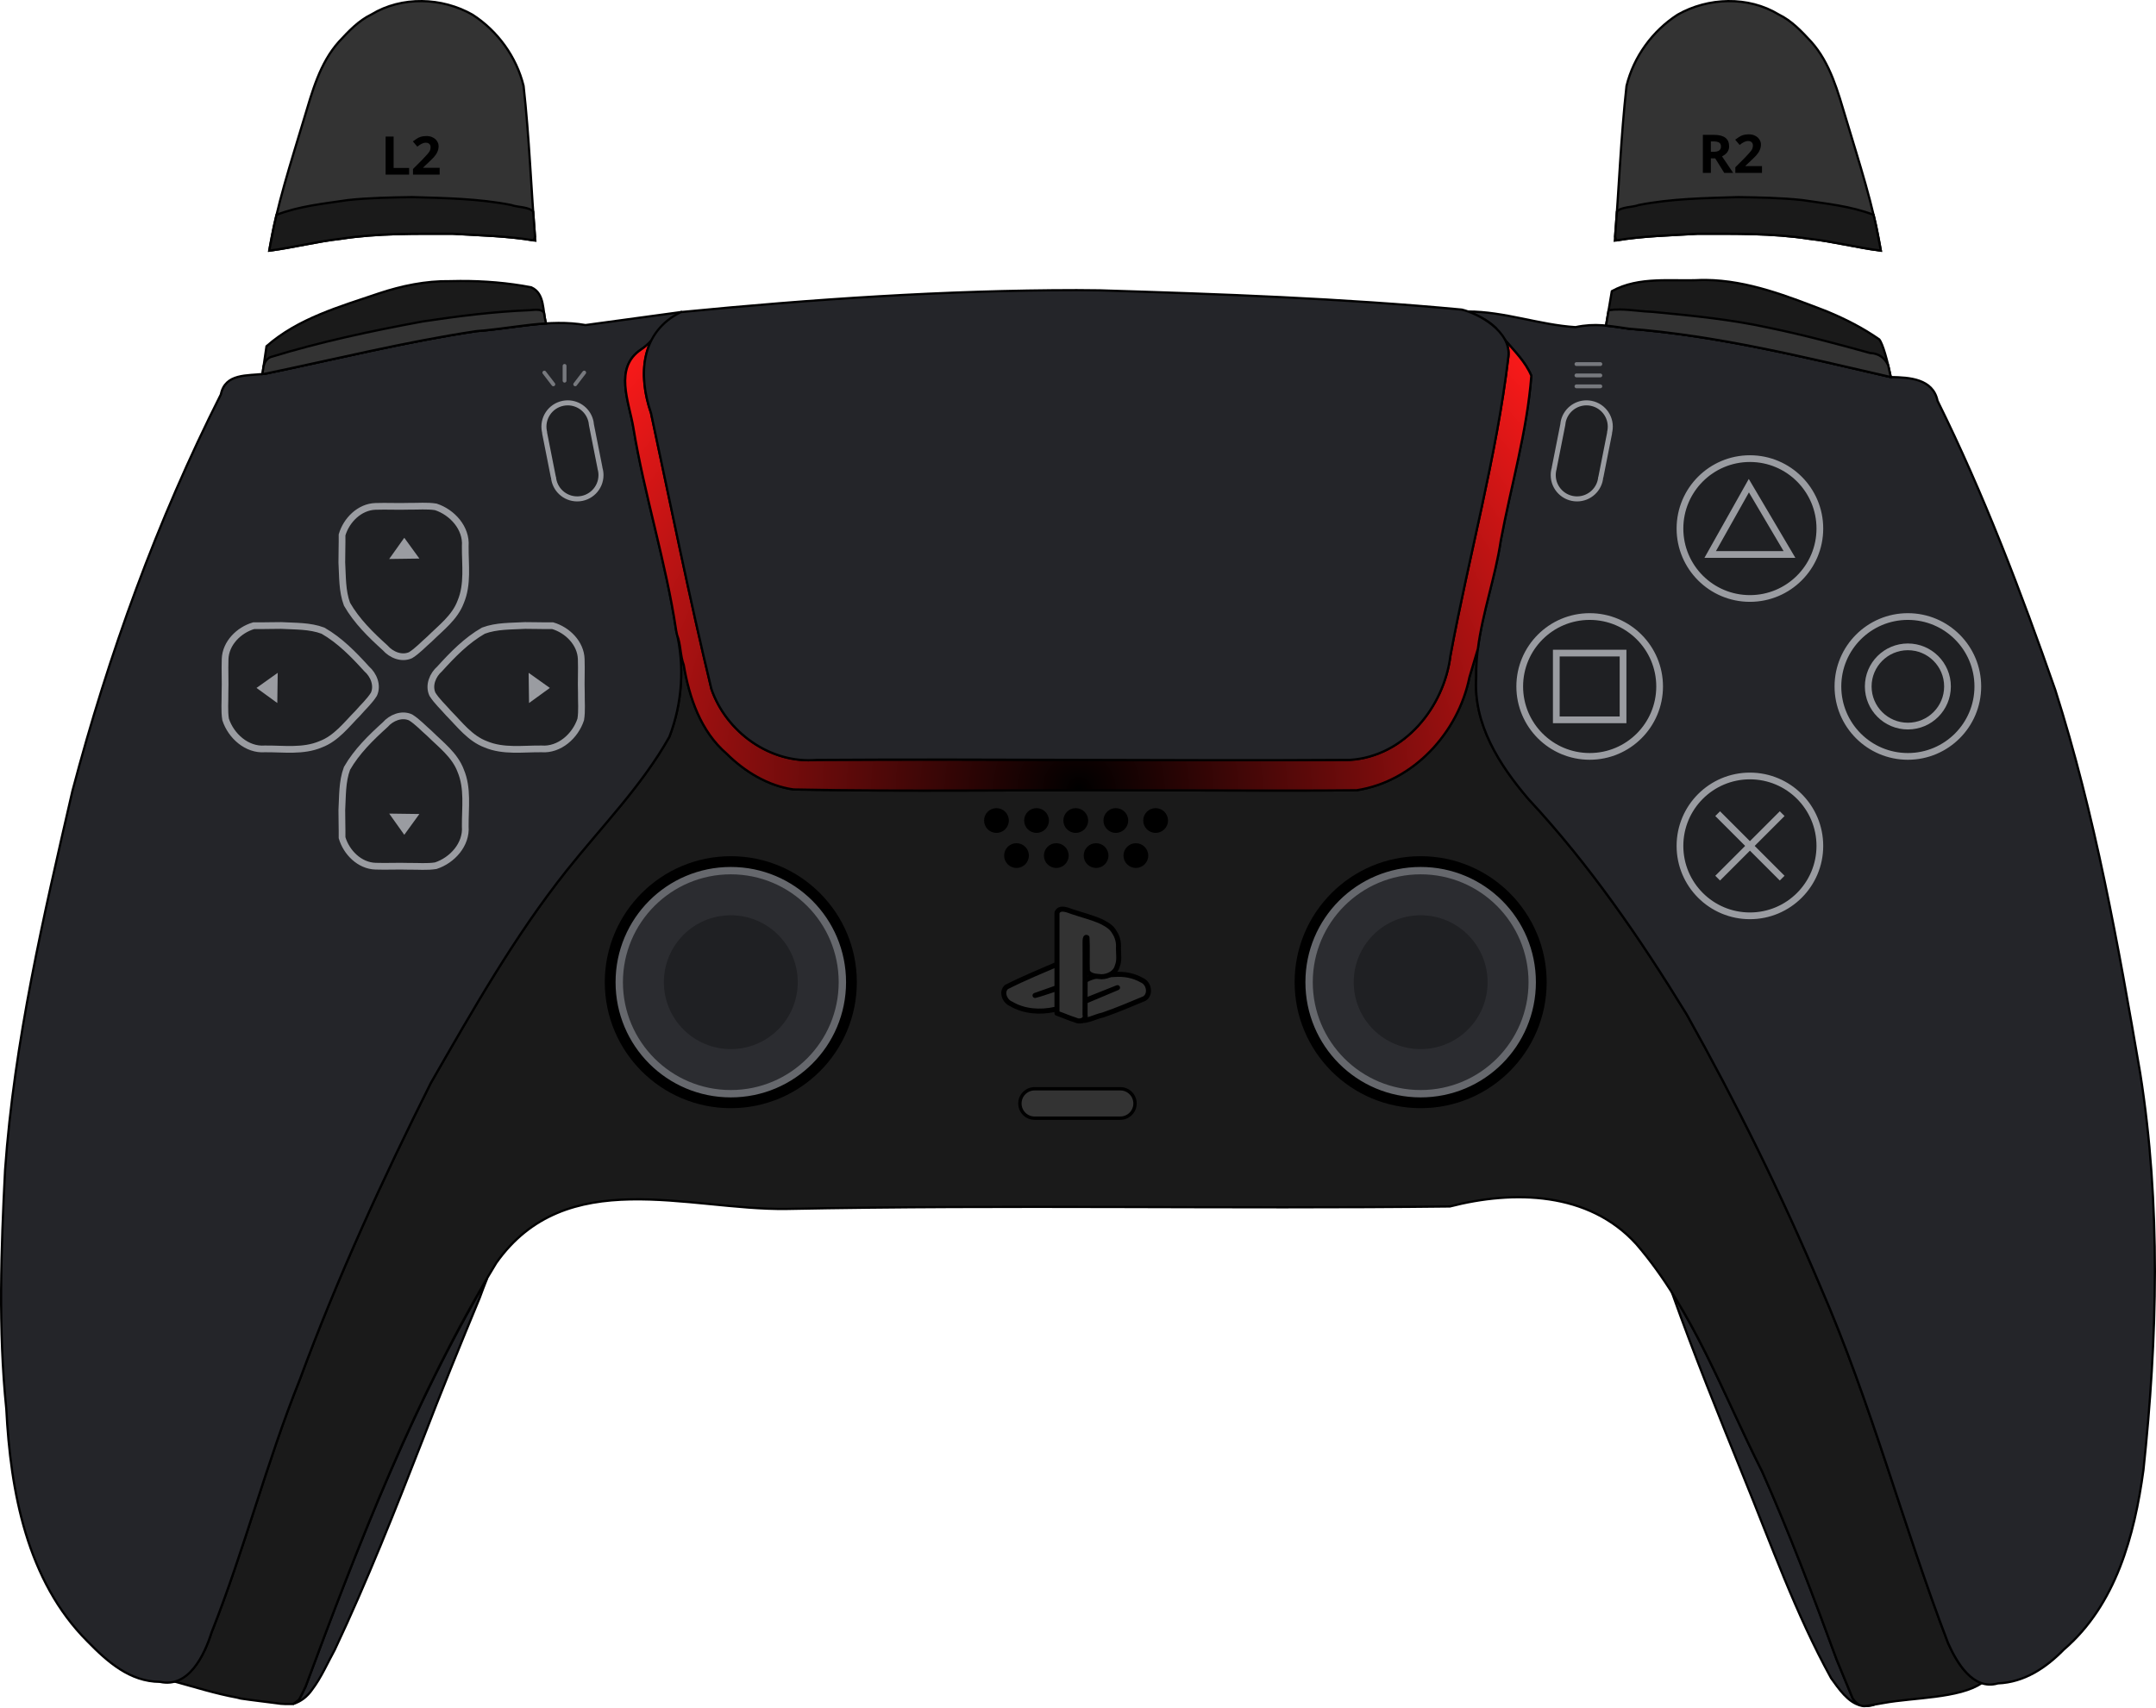
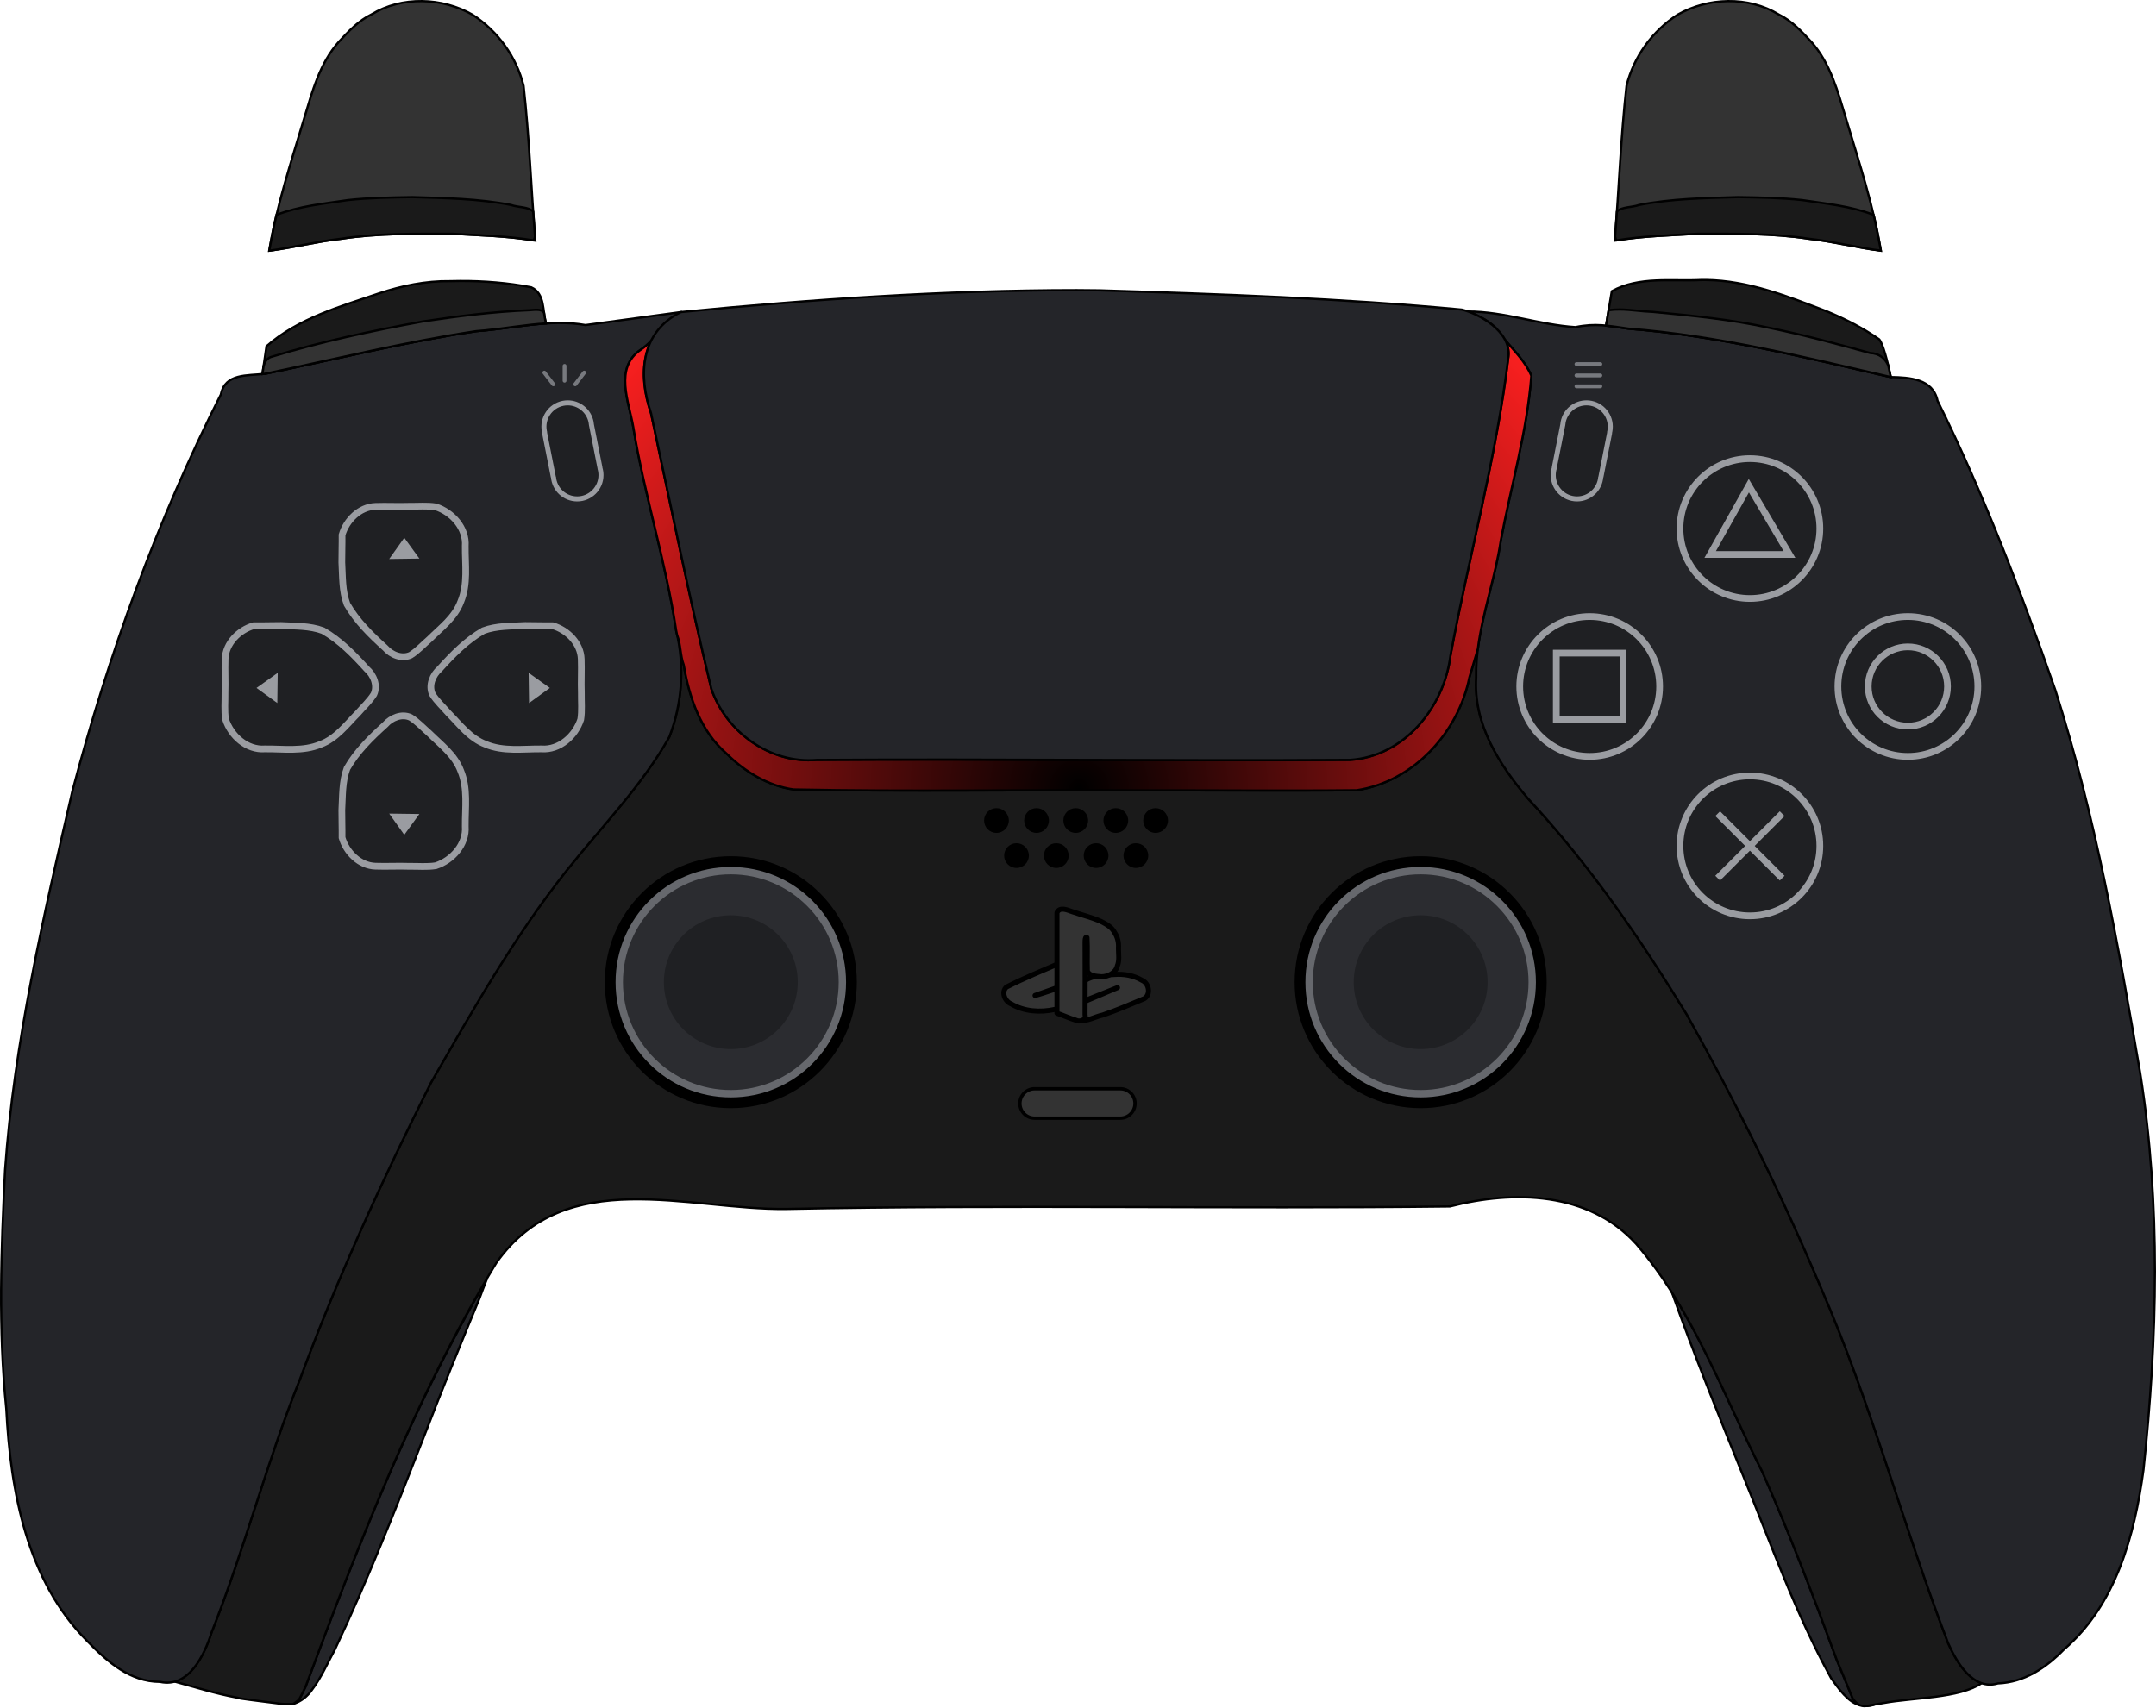
<svg xmlns="http://www.w3.org/2000/svg" xmlns:xlink="http://www.w3.org/1999/xlink" width="1000mm" height="792.065mm" viewBox="0 0 1000 792.065" version="1.1" id="svg5">
  <defs id="defs2">
    <linearGradient id="linearGradient10241">
      <stop style="stop-color:#000000;stop-opacity:1" offset="0" id="stop10237" />
-       <stop style="stop-color:#ff1a1a;stop-opacity:1" offset="1" id="stop10239" />
+       <stop style="stop-color:#ff2020;stop-opacity:1" offset="1" id="stop10239" />
    </linearGradient>
    <linearGradient id="linearGradient8705">
-       <stop style="stop-color:#ff1a1a;stop-opacity:1;" offset="0" id="stop8703" />
+       <stop style="stop-color:#ff2020;stop-opacity:1;" offset="0" id="stop8703" />
    </linearGradient>
    <linearGradient id="linearGradient8655">
-       <stop style="stop-color:#ff1a1a;stop-opacity:1;" offset="0" id="stop8653" />
+       <stop style="stop-color:#ff2020;stop-opacity:1;" offset="0" id="stop8653" />
    </linearGradient>
    <linearGradient id="linearGradient8629">
-       <stop style="stop-color:#ff1a1a;stop-opacity:1;" offset="0" id="stop8627" />
+       <stop style="stop-color:#ff2020;stop-opacity:1;" offset="0" id="stop8627" />
    </linearGradient>
    <linearGradient id="linearGradient8541">
      <stop style="stop-color:#000000;stop-opacity:1;" offset="0" id="stop8539" />
    </linearGradient>
    <radialGradient xlink:href="#linearGradient10241" id="radialGradient10243" cx="932.408" cy="523.576" fx="932.408" fy="523.576" r="204.275" gradientTransform="matrix(1.014026,-1.020175,1.02842,1.022079,-983.3549,782.1353)" gradientUnits="userSpaceOnUse" />
  </defs>
  <g id="g26772" transform="matrix(3.897851,0,0,3.897851,-43.80702,-57.86266)">
    <path id="path23691" style="fill:#242529;stroke:#000000;stroke-width:1px;stroke-linecap:butt;stroke-linejoin:miter;stroke-opacity:1" d="m 794.459,637.629 c 9.918,27.871 21.02,55.298 32.137,82.711 12.449,30.504 23.486,61.794 39.416,90.701 3.403,4.697 7.544,10.911 13.277,12.287 -1.446,-0.548 -2.57,-1.786 -3.574,-3.18 -2.418,-5.86 -4.837,-11.72 -7.256,-17.58 -10.41,-28.478 -21.184,-56.83 -33.482,-84.551 -13.457,-26.599 -24.529,-55.135 -40.518,-80.389 z m 90.967,185.295 c -1.204,0.21 -2.409,0.424 -3.613,0.627 -0.087,0.015 -0.169,0.021 -0.254,0.031 1.157,0.007 2.359,-0.134 3.643,-0.572 0.075,-0.028 0.15,-0.058 0.225,-0.086 z" transform="scale(0.2645833)" />
    <path id="path23453" style="display:inline;fill:#242529;stroke:#000000;stroke-width:1px;stroke-linecap:butt;stroke-linejoin:miter;stroke-opacity:1" d="m 261.377,631.664 c -33.862,57.661 -58.268,120.579 -81.459,183.139 -1.006,1.953 -1.882,4.014 -2.969,5.9 -0.909,0.621 -1.74,1.477 -2.697,1.957 3.65,-1.146 6.468,-3.399 8.629,-6.529 4.118,-5.443 6.858,-11.887 10.158,-17.865 14.584,-30.898 27.143,-62.679 39.551,-94.496 8.211,-21.393 16.856,-42.613 25.617,-63.785 0.988,-2.784 2.085,-5.551 3.17,-8.32 z" transform="scale(0.2645833)" />
  </g>
  <g id="g26754" transform="matrix(3.897851,0,0,3.897851,-43.80702,-57.86266)">
    <path id="path17957" style="display:inline;fill:#1a1a1a;stroke:#000000;stroke-width:1px;stroke-linecap:butt;stroke-linejoin:miter;stroke-opacity:1" d="m 346.988,341.748 c 3.318,15.226 2.141,31.16 -3.459,45.799 -12.356,22.052 -30.468,40.356 -46.158,60.09 -23.562,29.671 -42.294,62.827 -61.133,95.629 -21.759,43.422 -42.093,87.747 -58.9,133.365 -15.004,37.311 -24.894,76.426 -39.699,113.777 -2.653,8.411 -7.926,19.781 -16.854,22.076 9.052,2.491 18.885,5.584 28.285,7.277 0.563,0.146 1.125,0.293 1.688,0.439 5.33,0.802 10.702,1.379 16.049,2.094 2.46,0.457 4.956,0.373 7.445,0.365 0.957,-0.48 1.788,-1.336 2.697,-1.957 1.087,-1.887 1.963,-3.947 2.969,-5.9 24.18,-65.226 49.565,-130.905 85.736,-190.541 31.358,-44.42 86.105,-23.764 130.432,-24.311 99.453,-2.001 199.093,0.053 298.461,-1.115 28.714,-7.394 62.426,-6.716 83.828,16.887 25.593,29.685 39.067,67.637 56.602,102.295 12.299,27.721 23.072,56.072 33.482,84.551 2.418,5.86 4.837,11.72 7.256,17.58 1.523,2.112 3.314,3.878 6.098,3.402 2.661,-0.449 5.322,-0.923 7.982,-1.383 12.956,-2.399 33.953,-2.043 43.945,-8.922 -7.169,-2.427 -12.206,-11.403 -15.117,-17.975 -20.224,-52.876 -34.578,-107.99 -57.234,-159.99 -17.711,-42.01 -37.998,-83.025 -60.277,-122.773 -20.985,-34.287 -43.817,-67.536 -71.275,-97.008 -13.071,-15.379 -24.791,-33.655 -23.426,-54.695 -0.098,-4.323 0.197,-8.598 0.732,-12.846 -1.273,4.275 -2.563,8.546 -3.814,12.828 -5.032,24.868 -25.118,46.861 -50.66,50.801 -32.634,0.351 -65.376,-0.011 -98.051,0.07 -51.752,-0.324 -103.526,0.648 -155.264,-0.424 -11.342,-1.564 -21.98,-8.036 -30.051,-16.074 -11.693,-10.099 -16.789,-25.124 -19.32,-39.934 -1.579,-4.125 -1.333,-9.405 -2.994,-13.479 z" transform="scale(0.2645833)" />
    <g id="g19181">
      <circle style="opacity:1;fill:#000000;fill-opacity:1;stroke:none;stroke-width:0.455;stroke-linecap:round;stroke-linejoin:miter;stroke-miterlimit:4;stroke-dasharray:none" id="circle19152" cx="146.4" cy="116.678" r="1.473" />
      <circle style="opacity:1;fill:#000000;fill-opacity:1;stroke:none;stroke-width:0.455;stroke-linecap:round;stroke-linejoin:miter;stroke-miterlimit:4;stroke-dasharray:none" id="circle19150" cx="141.666" cy="116.678" r="1.473" />
      <circle style="opacity:1;fill:#000000;fill-opacity:1;stroke:none;stroke-width:0.455;stroke-linecap:round;stroke-linejoin:miter;stroke-miterlimit:4;stroke-dasharray:none" id="circle19148" cx="136.931" cy="116.678" r="1.473" />
      <circle style="opacity:1;fill:#000000;fill-opacity:1;stroke:none;stroke-width:0.455;stroke-linecap:round;stroke-linejoin:miter;stroke-miterlimit:4;stroke-dasharray:none" id="circle19146" cx="132.197" cy="116.678" r="1.473" />
      <circle style="opacity:1;fill:#000000;fill-opacity:1;stroke:none;stroke-width:0.455;stroke-linecap:round;stroke-linejoin:miter;stroke-miterlimit:4;stroke-dasharray:none" id="circle19144" cx="148.75" cy="112.505" r="1.473" />
      <circle style="opacity:1;fill:#000000;fill-opacity:1;stroke:none;stroke-width:0.455;stroke-linecap:round;stroke-linejoin:miter;stroke-miterlimit:4;stroke-dasharray:none" id="circle19142" cx="144.015" cy="112.505" r="1.473" />
      <circle style="opacity:1;fill:#000000;fill-opacity:1;stroke:none;stroke-width:0.455;stroke-linecap:round;stroke-linejoin:miter;stroke-miterlimit:4;stroke-dasharray:none" id="circle19140" cx="139.246" cy="112.505" r="1.473" />
      <circle style="opacity:1;fill:#000000;fill-opacity:1;stroke:none;stroke-width:0.455;stroke-linecap:round;stroke-linejoin:miter;stroke-miterlimit:4;stroke-dasharray:none" id="circle19138" cx="134.581" cy="112.505" r="1.473" />
      <circle style="opacity:1;fill:#000000;fill-opacity:1;stroke:none;stroke-width:0.455;stroke-linecap:round;stroke-linejoin:miter;stroke-miterlimit:4;stroke-dasharray:none" id="path18990" cx="129.812" cy="112.505" r="1.473" />
    </g>
    <ellipse style="opacity:1;fill:#000000;fill-opacity:1;stroke:#000000;stroke-width:0;stroke-linecap:round;stroke-linejoin:miter;stroke-miterlimit:4;stroke-dasharray:none" id="circle19789" cx="180.288" cy="131.747" rx="14.996" ry="14.996" />
    <ellipse style="opacity:1;mix-blend-mode:normal;fill:#000000;fill-opacity:1;stroke:#000000;stroke-width:0;stroke-linecap:round;stroke-linejoin:miter;stroke-miterlimit:4;stroke-dasharray:none" id="path19259" cx="98.201" cy="131.747" rx="14.996" ry="14.996" />
  </g>
  <g id="g26728" transform="matrix(3.897851,0,0,3.897851,-43.80702,-57.86266)">
    <path style="display:inline;fill:#242529;stroke:#000000;stroke-width:0.265px;stroke-linecap:butt;stroke-linejoin:miter;stroke-opacity:1" d="m 185.88,51.921 c 4.371,-0.005 8.53,1.593 12.833,1.861 2.353,-0.5 4.041,-0.151 6.338,0.182 10.571,0.822 20.892,3.389 31.187,5.76 2.208,0.034 5.016,0.203 5.557,2.828 5.506,11.104 9.929,22.716 14.008,34.403 4.74,14.88 7.487,30.284 10.112,45.647 2.467,15.602 2.052,31.553 0.38,47.212 -1.06,7.795 -3.275,16.041 -9.473,21.366 -2.128,2.179 -4.708,3.901 -7.845,4.026 -2.949,0.88 -4.916,-2.514 -5.925,-4.792 -5.351,-13.99 -9.149,-28.572 -15.143,-42.33 -4.686,-11.115 -10.054,-21.967 -15.949,-32.484 -5.552,-9.072 -11.593,-17.869 -18.858,-25.666 -3.458,-4.069 -6.56,-8.904 -6.198,-14.471 -0.126,-5.551 2.112,-10.818 2.915,-16.27 1.217,-6.533 3.13,-13.004 3.639,-19.626 -0.951,-2.241 -2.967,-3.753 -4.255,-5.717 -0.929,-0.904 -2.127,-1.469 -3.324,-1.928 z" id="path4128" />
    <path id="path2575" style="display:inline;fill:#242529;fill-opacity:1;stroke:#000000;stroke-width:1px;stroke-linecap:butt;stroke-linejoin:miter;stroke-opacity:1" d="m 348.711,196.494 -42.9,5.844 c -16.319,-2.873 -32.731,1.563 -49.17,2.734 -31.998,4.816 -63.525,12.653 -95.104,19.191 -7.871,0.936 -17.798,-0.307 -19.727,9.287 -28.681,56.773 -50.513,116.843 -66.744,178.305 -12.954,56.253 -26.226,112.875 -30.305,170.59 -1.821,35.808 -3.096,71.701 0.549,107.438 1.889,37.155 9.228,77.274 36.533,104.586 8.946,9.153 19.011,18.173 32.592,18.223 12.937,2.853 19.969,-12.03 23.203,-22.283 14.805,-37.351 24.695,-76.466 39.699,-113.777 16.808,-45.618 37.142,-89.943 58.9,-133.365 18.839,-32.802 37.571,-65.958 61.133,-95.629 15.69,-19.733 33.802,-38.038 46.158,-60.09 5.846,-15.282 6.928,-31.984 3.047,-47.809 -4.561,-30.794 -14.233,-60.652 -19.271,-91.412 -1.94,-11.521 -8.775,-26.73 3.41,-34.941 7.107,-4.625 10.171,-13.004 17.996,-16.891 z" transform="scale(0.2645833)" />
    <g id="g17054" style="display:inline">
      <path style="opacity:1;fill:none;stroke:#77797e;stroke-width:0.455;stroke-linecap:round;stroke-linejoin:miter;stroke-miterlimit:4;stroke-dasharray:none;stroke-opacity:1" d="m 198.827,60.828 h 2.845" id="path17047" />
      <path style="opacity:1;fill:none;stroke:#77797e;stroke-width:0.455;stroke-linecap:round;stroke-linejoin:miter;stroke-miterlimit:4;stroke-dasharray:none;stroke-opacity:1" d="m 198.827,59.528 h 2.845" id="path17599" />
      <path style="display:inline;opacity:1;fill:none;stroke:#77797e;stroke-width:0.455;stroke-linecap:round;stroke-linejoin:miter;stroke-miterlimit:4;stroke-dasharray:none;stroke-opacity:1" d="m 198.827,58.178 h 2.845" id="path17517" />
    </g>
    <g id="g26712">
      <path style="opacity:1;fill:none;stroke:#77797e;stroke-width:0.455;stroke-linecap:round;stroke-linejoin:miter;stroke-miterlimit:4;stroke-dasharray:none;stroke-opacity:1" d="m 80.756,59.19 -1.071,1.399" id="path17681" />
      <path style="opacity:1;fill:none;stroke:#77797e;stroke-width:0.455;stroke-linecap:round;stroke-linejoin:miter;stroke-miterlimit:4;stroke-dasharray:none;stroke-opacity:1" d="m 78.418,58.394 v 1.762" id="path17093" />
      <path style="opacity:1;fill:none;stroke:#77797e;stroke-width:0.455;stroke-linecap:round;stroke-linejoin:miter;stroke-miterlimit:4;stroke-dasharray:none;stroke-opacity:1" d="m 76.01,59.192 1.073,1.397" id="path17683" />
    </g>
  </g>
  <path id="path9262" style="display:inline;fill:url(#radialGradient10243);fill-opacity:1;fill-rule:nonzero;stroke:#000000;stroke-width:1.033;stroke-linecap:butt;stroke-linejoin:miter;stroke-miterlimit:4;stroke-dasharray:none;stroke-opacity:1" d="m 697.944,157.604 c 1.283,2.389 2.013,4.996 1.682,7.85 -5.548,46.792 -18.336,92.429 -26.89,138.735 -2.988,23.959 -21.427,46.758 -46.618,48.347 -82.43,0.533 -164.875,-0.535 -247.302,0.016 -21.504,1.845 -41.891,-12.839 -48.848,-32.913 -10.246,-42.431 -18.851,-85.285 -28.008,-127.971 -3.968,-11.544 -4.753,-23.879 0.181,-33.662 -1.46,1.553 -3.036,2.999 -4.879,4.198 -12.566,8.468 -5.518,24.153 -3.517,36.035 5.196,31.723 15.171,62.515 19.875,94.274 0.167,0.683 0.271,1.375 0.421,2.061 1.718,4.202 1.462,9.654 3.092,13.913 2.611,15.273 7.866,30.768 19.925,41.184 8.324,8.29 19.295,14.964 30.992,16.577 53.357,1.106 106.752,0.103 160.124,0.437 33.698,-0.084 67.465,0.29 101.12,-0.072 26.341,-4.063 47.056,-26.745 52.246,-52.391 1.291,-4.416 2.621,-8.821 3.934,-13.23 2.126,-16.878 8.122,-33.296 10.607,-50.169 4.745,-25.466 12.201,-50.688 14.184,-76.502 -2.766,-6.516 -7.838,-11.449 -12.321,-16.714 z" />
  <path id="path6056" style="display:inline;fill:#242529;stroke:#000000;stroke-width:1.031px;stroke-linecap:butt;stroke-linejoin:miter;stroke-opacity:1" d="m 499.49,134.605 c -61.358,0.047 -122.629,4.195 -183.669,10.178 -18.694,9.181 -20.002,29.018 -13.862,46.884 9.158,42.685 17.761,85.54 28.007,127.971 6.957,20.074 27.344,34.757 48.848,32.912 82.427,-0.551 164.873,0.517 247.303,-0.016 25.191,-1.589 43.63,-24.387 46.618,-48.346 8.554,-46.306 21.342,-91.943 26.89,-138.735 1.369,-11.803 -13.975,-20.004 -21.587,-21.817 -55.779,-5.242 -111.841,-7.207 -167.828,-8.932 -3.573,-0.054 -7.147,-0.09 -10.721,-0.102 z" />
  <g id="g26664" style="display:inline" transform="matrix(3.897851,0,0,3.897851,-43.80702,-57.86266)">
    <path id="rect21794" style="opacity:1;fill:#333333;fill-opacity:1;stroke:#000000;stroke-width:1.512;stroke-linecap:round;stroke-linejoin:round;stroke-miterlimit:4;stroke-dasharray:none" d="m 507.779,545.889 a 6.614,6.614 0 0 0 -6.613,6.613 6.614,6.614 0 0 0 6.613,6.615 h 38.551 a 6.614,6.614 0 0 0 6.615,-6.615 6.614,6.614 0 0 0 -6.615,-6.613 z" transform="scale(0.2645833)" />
    <g id="g26576">
      <path style="fill:#333333;stroke:#000000;stroke-width:0.6;stroke-linecap:round;stroke-linejoin:round;stroke-miterlimit:4;stroke-dasharray:none;stroke-opacity:1" d="m 137.52,129.404 c -2.184,0.943 -4.392,1.839 -6.514,2.918 -0.671,0.592 -0.195,1.71 0.542,2.004 1.552,0.923 3.461,1.042 5.196,0.666 1.093,-0.099 2.16,-0.391 3.146,-0.871 1.437,-0.586 2.887,-1.141 4.326,-1.724 -1.928,0.812 -3.855,1.623 -5.783,2.435 -0.512,0.761 0.561,1.403 1.221,1.479 0.993,0.108 1.88,-0.46 2.824,-0.659 1.673,-0.571 3.301,-1.27 4.931,-1.95 0.812,-0.499 0.552,-1.839 -0.277,-2.18 -0.988,-0.576 -2.147,-0.782 -3.28,-0.692 -1.187,0.05 -2.444,0.069 -3.492,0.703 -0.588,0.339 -1.239,0.535 -1.913,0.597 -1.386,0.264 -2.681,0.848 -4.044,1.197 1.486,-0.529 2.974,-1.049 4.461,-1.575 -0.448,-0.782 -0.896,-1.564 -1.344,-2.346 z" id="path21339" />
      <path style="fill:#333333;stroke:#000000;stroke-width:0.6;stroke-linecap:round;stroke-linejoin:round;stroke-miterlimit:4;stroke-dasharray:none;stroke-opacity:1" d="m 137.013,135.441 c 0,-3.991 0,-7.981 0,-11.972 0.34,-0.746 1.263,-0.299 1.825,-0.11 1.13,0.386 2.305,0.669 3.398,1.148 0.623,0.321 1.276,0.657 1.618,1.305 0.365,0.55 0.525,1.208 0.476,1.862 -0.007,0.718 0.149,1.472 -0.14,2.153 -0.19,0.819 -1.083,1.257 -1.865,1.272 -0.587,-0.058 -1.44,-0.038 -1.699,-0.687 -0.045,-1.321 0.034,-2.645 -0.04,-3.966 -0.305,-0.247 -0.217,0.768 -0.228,1.039 0.006,2.718 0.01,5.435 -0.005,8.153 0.172,0.633 -0.644,0.886 -1.102,0.628 -0.761,-0.231 -1.488,-0.562 -2.237,-0.825 z" id="path20578" />
    </g>
    <g id="g26603">
      <g id="g26558" transform="translate(-0.04508209)">
        <circle style="opacity:1;fill:#1f2023;fill-opacity:1;stroke:#9a9ca1;stroke-width:0.8;stroke-miterlimit:4;stroke-dasharray:none" id="circle5593" cx="219.513" cy="115.526" r="8.323" />
        <g id="g2328" style="fill:none;stroke:#9a9ca1;stroke-width:0.8;stroke-linecap:butt;stroke-linejoin:bevel;stroke-miterlimit:4;stroke-dasharray:none" transform="translate(0.1022206,-0.2806033)">
          <path style="fill:none;stroke:#9a9ca1;stroke-width:0.8;stroke-linecap:butt;stroke-linejoin:bevel;stroke-miterlimit:4;stroke-dasharray:none;stroke-opacity:1" d="m 219.411,115.807 3.838,3.838 z" id="path2318" />
          <path style="fill:none;stroke:#9a9ca1;stroke-width:0.8;stroke-linecap:butt;stroke-linejoin:bevel;stroke-miterlimit:4;stroke-dasharray:none;stroke-opacity:1" d="m 219.411,115.807 -3.838,3.838 z" id="path2320" />
          <path style="fill:none;stroke:#9a9ca1;stroke-width:0.8;stroke-linecap:butt;stroke-linejoin:bevel;stroke-miterlimit:4;stroke-dasharray:none;stroke-opacity:1" d="m 219.411,115.807 3.838,-3.838 z" id="path2236" />
          <path style="fill:none;stroke:#9a9ca1;stroke-width:0.8;stroke-linecap:butt;stroke-linejoin:bevel;stroke-miterlimit:4;stroke-dasharray:none;stroke-opacity:1" d="m 219.411,115.807 -3.838,-3.838 z" id="path2322" />
        </g>
      </g>
      <g id="g26547" transform="translate(0,0.04507065)">
        <circle style="opacity:1;fill:#1f2023;fill-opacity:1;stroke:#9a9ca1;stroke-width:0.8;stroke-miterlimit:4;stroke-dasharray:none" id="circle5476" cx="238.264" cy="96.505" r="8.323" />
        <circle style="fill:none;stroke:#9a9ca1;stroke-width:0.8;stroke-miterlimit:4;stroke-dasharray:none" id="path1692" cx="238.264" cy="96.505" r="4.716" />
      </g>
      <g id="g26540" transform="translate(0,-0.04507065)">
        <circle style="opacity:1;fill:#1f2023;fill-opacity:1;stroke:#9a9ca1;stroke-width:0.8;stroke-miterlimit:4;stroke-dasharray:none" id="path4751" cx="200.401" cy="96.595" r="8.323" />
        <rect style="fill:none;stroke:#9a9ca1;stroke-width:0.8;stroke-miterlimit:4;stroke-dasharray:none" id="rect2069" width="7.944" height="7.944" x="196.429" y="92.623" />
      </g>
      <g id="g26533" transform="translate(0.04508209)">
        <circle style="opacity:1;fill:#1f2023;fill-opacity:1;stroke:#9a9ca1;stroke-width:0.8;stroke-miterlimit:4;stroke-dasharray:none" id="circle5303" cx="219.423" cy="77.754" r="8.323" />
        <path style="fill:none;stroke:#9a9ca1;stroke-width:0.8;stroke-linecap:butt;stroke-linejoin:miter;stroke-miterlimit:4;stroke-dasharray:none;stroke-opacity:1" d="m 219.297,72.652 -4.599,8.185 h 9.432 z" id="path1027" />
      </g>
    </g>
    <g id="g26516">
      <g id="g10872" transform="rotate(-90,59.31722,96.64923)">
        <path style="opacity:1;fill:#1f2023;stroke:#9a9ca1;stroke-width:0.8;stroke-linecap:butt;stroke-linejoin:miter;stroke-miterlimit:4;stroke-dasharray:none;stroke-opacity:1" d="m 41.42,89.274 c -1.752,0.512 -3.336,2.078 -3.394,3.975 -0.047,1.336 0.032,2.674 -0.015,4.011 0.017,1.053 -0.094,2.128 0.073,3.167 0.639,1.96 2.528,3.674 4.68,3.507 2.209,-0.021 4.532,0.341 6.628,-0.545 1.859,-0.697 3.073,-2.337 4.422,-3.701 0.642,-0.747 1.395,-1.421 1.919,-2.257 0.483,-1.059 -0.036,-2.301 -0.866,-3.024 -1.543,-1.706 -3.189,-3.392 -5.197,-4.544 -1.587,-0.594 -3.313,-0.52 -4.977,-0.617 -1.09,-0.004 -2.18,0.042 -3.271,0.028 z" id="path10868" />
        <path style="fill:#9a9ca1;stroke:#9a9ca1;stroke-width:0;stroke-linecap:butt;stroke-linejoin:miter;stroke-miterlimit:4;stroke-dasharray:none;stroke-opacity:1" d="m 41.76,96.679 c 0.842,-0.599 1.683,-1.198 2.525,-1.797 -0.016,1.198 -0.032,2.396 -0.049,3.593 -0.825,-0.599 -1.651,-1.198 -2.476,-1.797 z" id="path10870" />
      </g>
      <g id="g10425" transform="matrix(-1,0,0,1,118.4284,0.04539275)">
        <path style="opacity:1;fill:#1f2023;stroke:#9a9ca1;stroke-width:0.8;stroke-linecap:butt;stroke-linejoin:miter;stroke-miterlimit:4;stroke-dasharray:none;stroke-opacity:1" d="m 41.42,89.274 c -1.752,0.512 -3.336,2.078 -3.394,3.975 -0.047,1.336 0.032,2.674 -0.015,4.011 0.017,1.053 -0.094,2.128 0.073,3.167 0.639,1.96 2.528,3.674 4.68,3.507 2.209,-0.021 4.532,0.341 6.628,-0.545 1.859,-0.697 3.073,-2.337 4.422,-3.701 0.642,-0.747 1.395,-1.421 1.919,-2.257 0.483,-1.059 -0.036,-2.301 -0.866,-3.024 -1.543,-1.706 -3.189,-3.392 -5.197,-4.544 -1.587,-0.594 -3.313,-0.52 -4.977,-0.617 -1.09,-0.004 -2.18,0.042 -3.271,0.028 z" id="path9484" />
        <path style="fill:#9a9ca1;stroke:#9a9ca1;stroke-width:0;stroke-linecap:butt;stroke-linejoin:miter;stroke-miterlimit:4;stroke-dasharray:none;stroke-opacity:1" d="m 41.76,96.679 c 0.842,-0.599 1.683,-1.198 2.525,-1.797 -0.016,1.198 -0.032,2.396 -0.049,3.593 -0.825,-0.599 -1.651,-1.198 -2.476,-1.797 z" id="path10194" />
      </g>
      <g id="g10431" transform="translate(0,0.04539274)">
        <path style="opacity:1;fill:#1f2023;stroke:#9a9ca1;stroke-width:0.8;stroke-linecap:butt;stroke-linejoin:miter;stroke-miterlimit:4;stroke-dasharray:none;stroke-opacity:1" d="m 41.42,89.274 c -1.752,0.512 -3.336,2.078 -3.394,3.975 -0.047,1.336 0.032,2.674 -0.015,4.011 0.017,1.053 -0.094,2.128 0.073,3.167 0.639,1.96 2.528,3.674 4.68,3.507 2.209,-0.021 4.532,0.341 6.628,-0.545 1.859,-0.697 3.073,-2.337 4.422,-3.701 0.642,-0.747 1.395,-1.421 1.919,-2.257 0.483,-1.059 -0.036,-2.301 -0.866,-3.024 -1.543,-1.706 -3.189,-3.392 -5.197,-4.544 -1.587,-0.594 -3.313,-0.52 -4.977,-0.617 -1.09,-0.004 -2.18,0.042 -3.271,0.028 z" id="path10427" />
        <path style="fill:#9a9ca1;stroke:#9a9ca1;stroke-width:0;stroke-linecap:butt;stroke-linejoin:miter;stroke-miterlimit:4;stroke-dasharray:none;stroke-opacity:1" d="m 41.76,96.679 c 0.842,-0.599 1.683,-1.198 2.525,-1.797 -0.016,1.198 -0.032,2.396 -0.049,3.593 -0.825,-0.599 -1.651,-1.198 -2.476,-1.797 z" id="path10429" />
      </g>
      <g id="g10706" transform="matrix(0,1,1,0,-37.33201,37.09061)">
        <path style="display:inline;opacity:1;fill:#1f2023;stroke:#9a9ca1;stroke-width:0.8;stroke-linecap:butt;stroke-linejoin:miter;stroke-miterlimit:4;stroke-dasharray:none;stroke-opacity:1" d="m 41.42,89.274 c -1.752,0.512 -3.336,2.078 -3.394,3.975 -0.047,1.336 0.032,2.674 -0.015,4.011 0.017,1.053 -0.094,2.128 0.073,3.167 0.639,1.96 2.528,3.674 4.68,3.507 2.209,-0.021 4.532,0.341 6.628,-0.545 1.859,-0.697 3.073,-2.337 4.422,-3.701 0.642,-0.747 1.395,-1.421 1.919,-2.257 0.483,-1.059 -0.036,-2.301 -0.866,-3.024 -1.543,-1.706 -3.189,-3.392 -5.197,-4.544 -1.587,-0.594 -3.313,-0.52 -4.977,-0.617 -1.09,-0.004 -2.18,0.042 -3.271,0.028 z" id="path10702" />
        <path style="fill:#9a9ca1;stroke:#9a9ca1;stroke-width:0;stroke-linecap:butt;stroke-linejoin:miter;stroke-miterlimit:4;stroke-dasharray:none;stroke-opacity:1" d="m 41.76,96.679 c 0.842,-0.599 1.683,-1.198 2.525,-1.797 -0.016,1.198 -0.032,2.396 -0.049,3.593 -0.825,-0.599 -1.651,-1.198 -2.476,-1.797 z" id="path10704" />
      </g>
    </g>
    <path id="path16609" style="display:inline;fill:#1f2023;fill-opacity:1;stroke:#9a9ca1;stroke-width:0.6;stroke-linecap:butt;stroke-linejoin:bevel;stroke-miterlimit:4;stroke-dasharray:none" d="m 200.053,62.793 a 2.832,2.832 0 0 1 0.519,0.054 2.832,2.832 0 0 1 2.228,3.328 2.832,2.832 0 0 1 -0.043,0.182 l 0.02,0.004 -1.04,5.25 h -0.018 a 2.832,2.832 0 0 1 -2.823,2.614 2.832,2.832 0 0 1 -2.832,-2.831 2.832,2.832 0 0 1 0.132,-0.855 h -0.013 l 1.019,-5.146 a 2.832,2.832 0 0 1 0.043,-0.319 2.832,2.832 0 0 1 2.808,-2.281 z" />
    <path id="circle16059" style="display:inline;fill:#1f2023;fill-opacity:1;stroke:#9a9ca1;stroke-width:0.6;stroke-linecap:butt;stroke-linejoin:bevel;stroke-miterlimit:4;stroke-dasharray:none" d="m 78.764,62.793 a 2.832,2.832 0 0 0 -0.519,0.054 2.832,2.832 0 0 0 -2.228,3.328 2.832,2.832 0 0 0 0.043,0.182 l -0.02,0.004 1.04,5.25 h 0.018 a 2.832,2.832 0 0 0 2.823,2.614 2.832,2.832 0 0 0 2.832,-2.831 2.832,2.832 0 0 0 -0.132,-0.855 h 0.013 l -1.019,-5.146 a 2.832,2.832 0 0 0 -0.043,-0.319 2.832,2.832 0 0 0 -2.808,-2.281 z" />
    <g id="g26325">
      <path id="path25607" style="fill:#1a1a1a;stroke:#000000;stroke-width:1.002;stroke-linecap:round;stroke-linejoin:round;stroke-miterlimit:4;stroke-dasharray:none;stroke-opacity:1" d="m 809.639,182.055 c -0.614,-0.007 -1.229,-0.004 -1.846,0.004 -13.495,0.712 -28.039,-1.792 -40.41,5.037 -0.871,5.164 -1.742,10.328 -2.613,15.492 3.24,0.305 6.522,0.837 10.227,1.375 39.949,3.107 78.954,12.805 117.859,21.766 -1.436,-7.059 -3.583,-15.025 -5.213,-16.955 -7.265,-5.086 -15.212,-9.13 -23.391,-12.525 -17.534,-6.755 -35.571,-13.991 -54.613,-14.193 z" transform="scale(0.2645833)" />
      <path id="path26050" style="fill:#333333;stroke:#000000;stroke-width:1px;stroke-linecap:butt;stroke-linejoin:miter;stroke-opacity:1" d="m 770.904,195.33 c -1.657,-0.009 -3.312,0.077 -4.965,0.32 -0.39,2.312 -0.78,4.625 -1.17,6.938 3.24,0.305 6.522,0.837 10.227,1.375 39.947,3.107 78.95,12.805 117.854,21.766 -0.355,-1.744 -0.746,-3.529 -1.17,-5.281 -1.417,-3.136 -4.019,-5.376 -8.156,-5.539 -14.944,-4.148 -29.952,-8.151 -45.145,-11.297 -17.296,-3.802 -34.943,-5.53 -52.547,-7.203 -4.97,-0.155 -9.956,-1.051 -14.928,-1.078 z" transform="scale(0.2645833)" />
    </g>
    <g id="g57201" transform="translate(160.1311,0.09375388)" style="opacity:1">
      <path style="display:inline;fill:#333333;stroke:#000000;stroke-width:0.265px;stroke-linecap:butt;stroke-linejoin:miter;stroke-opacity:1" d="m 74.919,44.586 c -0.878,-5.348 -2.59,-10.505 -4.138,-15.685 -0.97,-3.217 -1.863,-6.623 -4.157,-9.188 -1.154,-1.243 -2.317,-2.493 -3.868,-3.245 -3.614,-2.196 -8.395,-2.037 -12.024,0.032 -2.991,1.93 -5.231,5.014 -6.078,8.475 -0.683,6.121 -0.899,12.28 -1.395,18.416 3.251,-0.558 6.565,-0.621 9.848,-0.819 4.433,5.71e-4 8.886,-0.076 13.282,0.598 2.87,0.318 5.668,1.05 8.53,1.417 z" id="path57193" />
      <path id="path57195" style="display:inline;fill:#1a1a1a;stroke:#000000;stroke-width:0.265px;stroke-linecap:butt;stroke-linejoin:miter;stroke-opacity:1" d="m 57.905,38.212 c 2.552,0.042 5.114,0.077 7.653,0.352 2.855,0.433 5.783,0.705 8.493,1.76 0.11,0.462 0.217,0.925 0.318,1.39 l 0.55,2.873 c -2.862,-0.366 -5.66,-1.098 -8.53,-1.416 -4.396,-0.674 -8.849,-0.597 -13.282,-0.598 -3.209,0.193 -6.447,0.259 -9.628,0.783 -0.095,-0.115 -0.152,-0.265 -0.183,-0.438 0.078,-0.994 0.148,-1.988 0.215,-2.983 0.532,-0.584 1.822,-0.489 2.635,-0.788 3.869,-0.756 7.83,-0.818 11.758,-0.934 z" />
-       <text xml:space="preserve" style="font-style:normal;font-weight:normal;font-size:6.35px;line-height:1.25;font-family:sans-serif;letter-spacing:0px;word-spacing:0px;fill:#000000;fill-opacity:1;stroke:none;stroke-width:0.265" x="53.162" y="35.331" id="text57199">
-         <tspan id="tspan57197" style="font-style:normal;font-variant:normal;font-weight:bold;font-stretch:normal;font-size:6.35px;font-family:Kartika;-inkscape-font-specification:'Kartika Bold';stroke-width:0.265" x="53.162" y="35.331">R2</tspan>
-       </text>
    </g>
    <g id="g25406">
      <path id="path24614" style="display:inline;fill:#1a1a1a;stroke:#000000;stroke-width:1px;stroke-linecap:butt;stroke-linejoin:miter;stroke-opacity:1" d="m 249.461,182.514 c -1.53,0.007 -3.058,0.034 -4.586,0.078 -10.936,-0.166 -21.718,2.083 -32.059,5.52 -17.575,5.976 -36.254,11.221 -50.482,23.758 l -1.826,12.479 c 0.337,-0.033 0.699,-0.045 1.029,-0.084 31.579,-6.538 63.106,-14.375 95.104,-19.191 10.479,-0.747 20.947,-2.804 31.387,-3.465 0.002,-0.013 0.002,-0.026 0.004,-0.039 -1.611,-5.502 -0.358,-13.418 -6.635,-16.217 -10.492,-2.01 -21.227,-2.888 -31.936,-2.838 z" transform="scale(0.2645833)" />
      <path id="path24977" style="fill:#333333;stroke:#000000;stroke-width:1px;stroke-linecap:butt;stroke-linejoin:miter;stroke-opacity:1" d="m 283.938,195.447 c -0.298,-0.006 -0.605,0.001 -0.914,0.016 -0.826,0.038 -1.678,0.131 -2.471,0.191 -16.038,0.632 -32.001,2.665 -47.863,5.045 -23.107,4.265 -46.163,9.168 -68.635,16.076 -1.757,0.867 -2.591,2.335 -3.031,4.055 l -0.434,2.961 c -0.015,0.187 -0.045,0.366 -0.059,0.555 0.33,-0.031 0.683,-0.044 1.006,-0.082 31.579,-6.538 63.106,-14.375 95.104,-19.191 1.31,-0.093 2.62,-0.206 3.93,-0.336 9.163,-0.906 18.317,-2.564 27.449,-3.143 -0.056,-0.275 -0.113,-0.549 -0.17,-0.824 -0.293,-1.223 -0.501,-2.519 -0.678,-3.857 -0.558,-1.112 -1.795,-1.438 -3.234,-1.465 z" transform="scale(0.2645833)" />
    </g>
    <g id="g57191" transform="translate(0,0.09375392)">
      <path style="display:inline;fill:#333333;stroke:#000000;stroke-width:0.265px;stroke-linecap:butt;stroke-linejoin:miter;stroke-opacity:1" d="m 43.277,44.586 c 0.878,-5.348 2.59,-10.505 4.138,-15.685 0.97,-3.217 1.863,-6.623 4.157,-9.188 1.154,-1.243 2.317,-2.493 3.868,-3.245 3.614,-2.196 8.395,-2.037 12.024,0.032 2.991,1.93 5.231,5.014 6.078,8.475 0.683,6.121 0.899,12.28 1.395,18.416 -3.251,-0.558 -6.565,-0.621 -9.848,-0.819 -4.433,5.71e-4 -8.886,-0.076 -13.282,0.598 -2.87,0.318 -5.668,1.05 -8.53,1.417 z" id="path26935" />
      <path id="path27065" style="display:inline;fill:#1a1a1a;stroke:#000000;stroke-width:1px;stroke-linecap:butt;stroke-linejoin:miter;stroke-opacity:1" d="m 227.871,144.424 c -9.646,0.158 -19.327,0.292 -28.924,1.332 -10.79,1.635 -21.858,2.664 -32.1,6.65 -0.416,1.747 -0.82,3.496 -1.201,5.252 l -2.08,10.857 c 10.815,-1.384 21.39,-4.151 32.238,-5.354 16.614,-2.546 33.444,-2.258 50.199,-2.26 12.129,0.729 24.368,0.978 36.389,2.959 0.359,-0.436 0.575,-1.001 0.693,-1.656 -0.295,-3.756 -0.559,-7.514 -0.814,-11.273 -2.01,-2.208 -6.885,-1.848 -9.959,-2.979 -14.622,-2.857 -29.595,-3.093 -44.441,-3.529 z" transform="scale(0.2645833)" />
-       <text xml:space="preserve" style="font-style:normal;font-weight:normal;font-size:6.35px;line-height:1.25;font-family:sans-serif;letter-spacing:0px;word-spacing:0px;fill:#000000;fill-opacity:1;stroke:none;stroke-width:0.265" x="56.545" y="35.533" id="text33255">
-         <tspan id="tspan33253" style="font-style:normal;font-variant:normal;font-weight:bold;font-stretch:normal;font-size:6.35px;font-family:Kartika;-inkscape-font-specification:'Kartika Bold';stroke-width:0.265" x="56.545" y="35.533">L2</tspan>
-       </text>
    </g>
  </g>
  <style type="text/css" id="style2">
	.st0{fill:#61E0DF;}
	.st1{fill:#3ED8D2;}
</style>
  <style type="text/css" id="style2-5">
	.st0{fill:#3ED8D2;}
	.st1{fill:#61E0DF;}
	.st2{opacity:8.000000e-002;}
</style>
  <style type="text/css" id="style2-7">
- 	.st0{fill:#C1272D;}
- 	.st1{fill:#CF2A32;}
- 	.st2{fill:#E02D39;}
+ 	.st0{fill:#991212;}
+ 	.st1{fill:#cc1818;}
+ 	.st2{fill:#ff2020;}
	.st3{fill:#3ED8D2;}
	.st4{fill:#30D5CD;}
	.st5{fill:#1FD2C6;}
</style>
  <g id="g54" transform="matrix(1.326585,0,0,1.326585,1462.919,-184.713)" style="display:inline">
    <g id="g16" transform="matrix(0.8572884,0,0,0.8572884,53.19615,18.93544)">
      <g id="g14">
        <g id="g10">
          <path class="st0" d="m -769,586.5 c -25.1,0 -45.5,-20.4 -45.5,-45.5 0,-25.1 20.4,-45.5 45.5,-45.5 25.1,0 45.5,20.4 45.5,45.5 0,25.1 -20.4,45.5 -45.5,45.5 z" id="path4" style="fill:#2b2c30" />
          <g id="g8">
            <path class="st1" d="m -769,497 c 24.3,0 44,19.7 44,44 0,24.3 -19.7,44 -44,44 -24.3,0 -44,-19.7 -44,-44 0,-24.3 19.7,-44 44,-44 m 0,-3 c -26,0 -47,21 -47,47 0,26 21,47 47,47 26,0 47,-21 47,-47 0,-26 -21,-47 -47,-47 z" id="path6" style="fill:#66686d" />
          </g>
        </g>
        <circle class="st2" cx="-769" cy="541" r="27.3" id="circle12" style="opacity:1;fill:#1f2023" />
      </g>
    </g>
    <g id="g1669" transform="matrix(0.8572884,0,0,0.8572884,-187.9977,18.93544)">
      <g id="g1667">
        <g id="g1663">
          <path class="st0" d="m -769,586.5 c -25.1,0 -45.5,-20.4 -45.5,-45.5 0,-25.1 20.4,-45.5 45.5,-45.5 25.1,0 45.5,20.4 45.5,45.5 0,25.1 -20.4,45.5 -45.5,45.5 z" id="path1657" style="fill:#2b2c30" />
          <g id="g1661">
            <path class="st1" d="m -769,497 c 24.3,0 44,19.7 44,44 0,24.3 -19.7,44 -44,44 -24.3,0 -44,-19.7 -44,-44 0,-24.3 19.7,-44 44,-44 m 0,-3 c -26,0 -47,21 -47,47 0,26 21,47 47,47 26,0 47,-21 47,-47 0,-26 -21,-47 -47,-47 z" id="path1659" style="fill:#66686d" />
          </g>
        </g>
        <circle class="st2" cx="-769" cy="541" r="27.3" id="circle1665" style="opacity:1;fill:#1f2023" />
      </g>
    </g>
  </g>
</svg>
